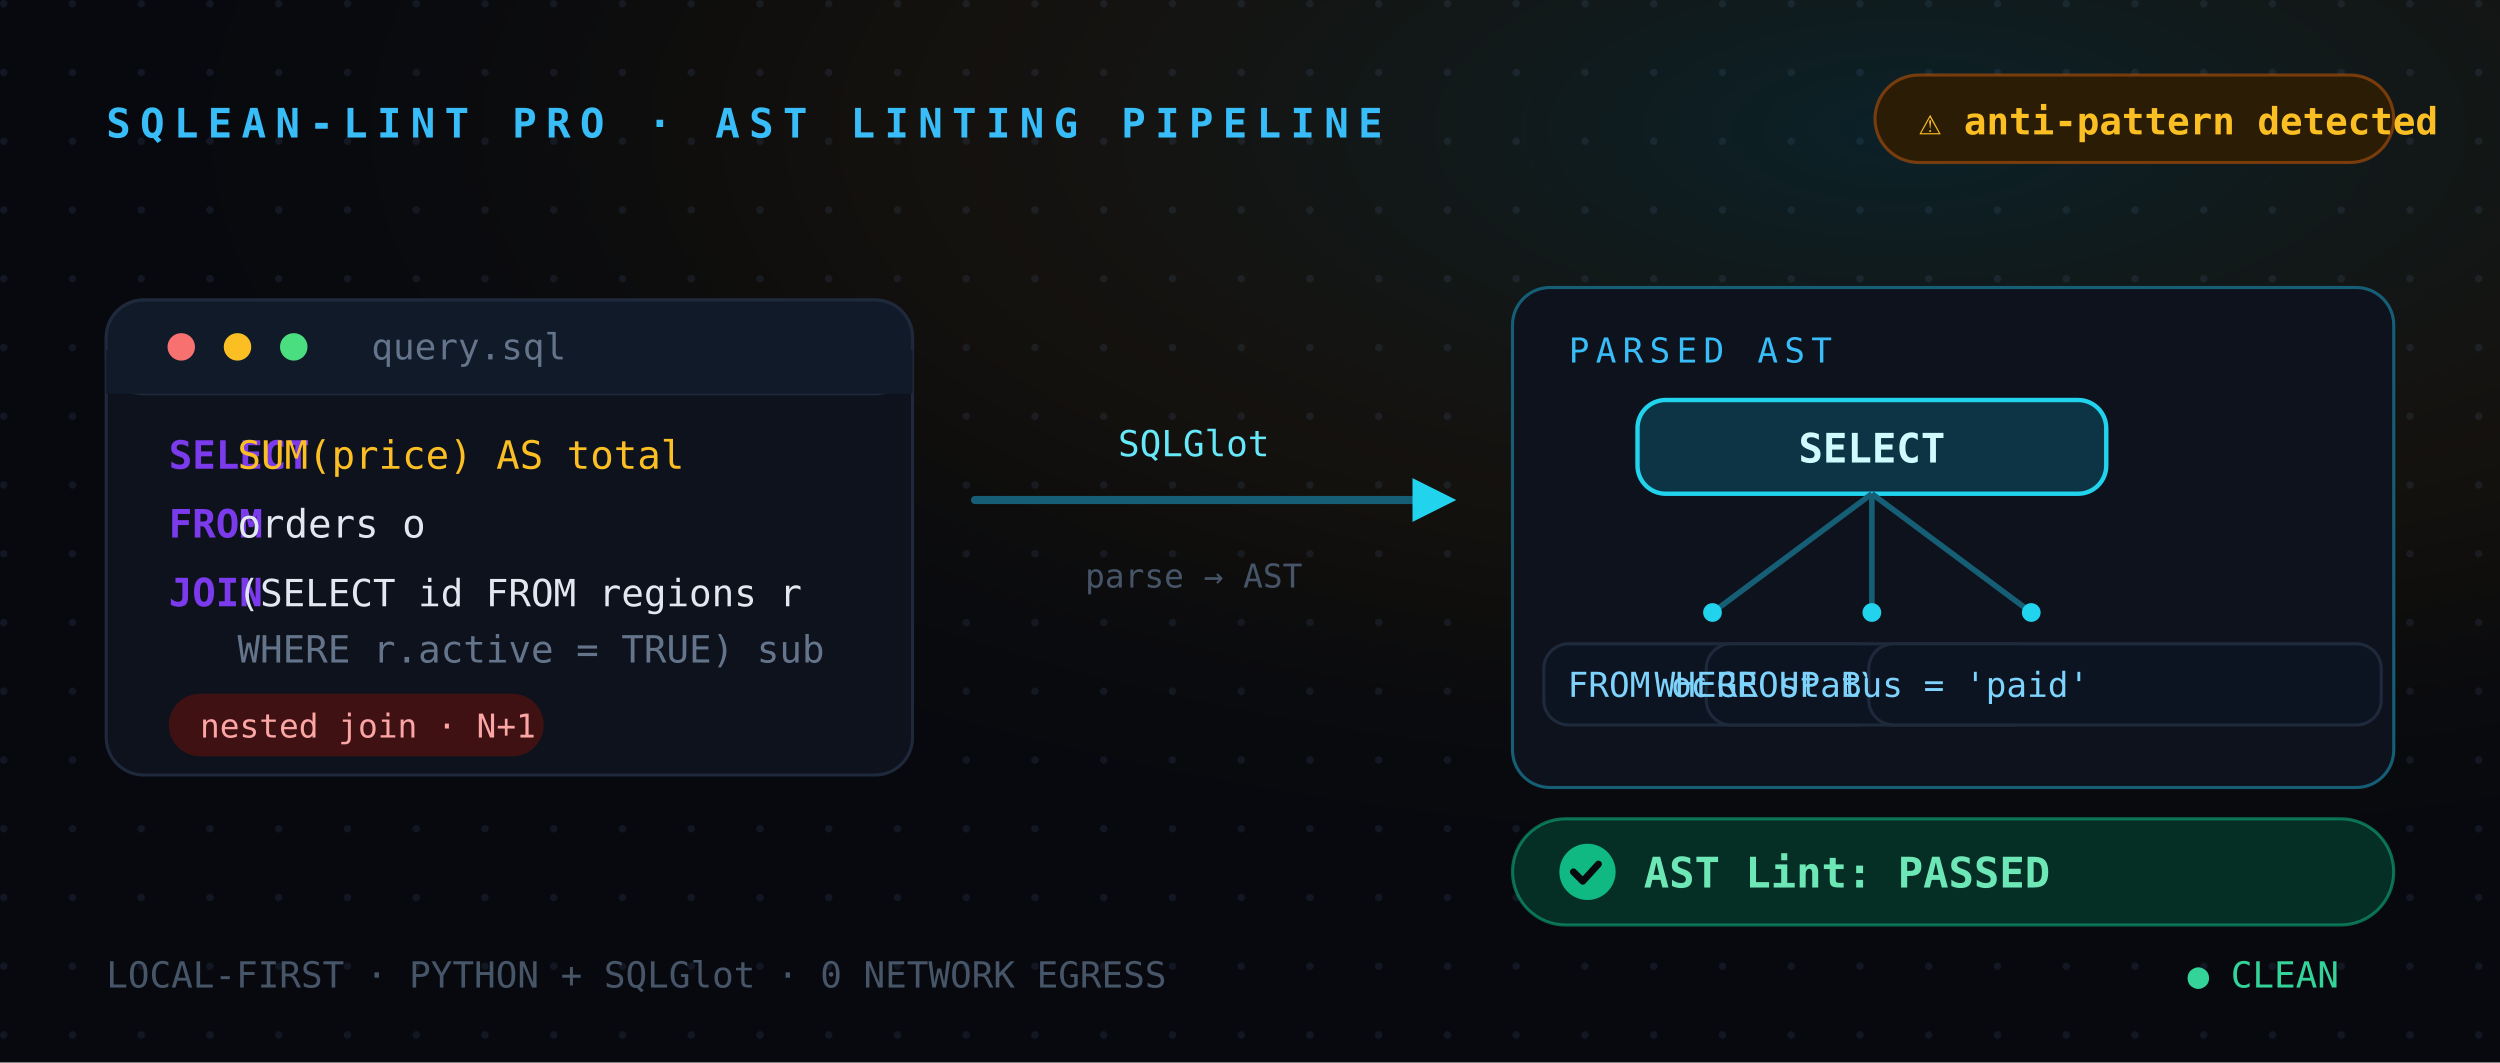
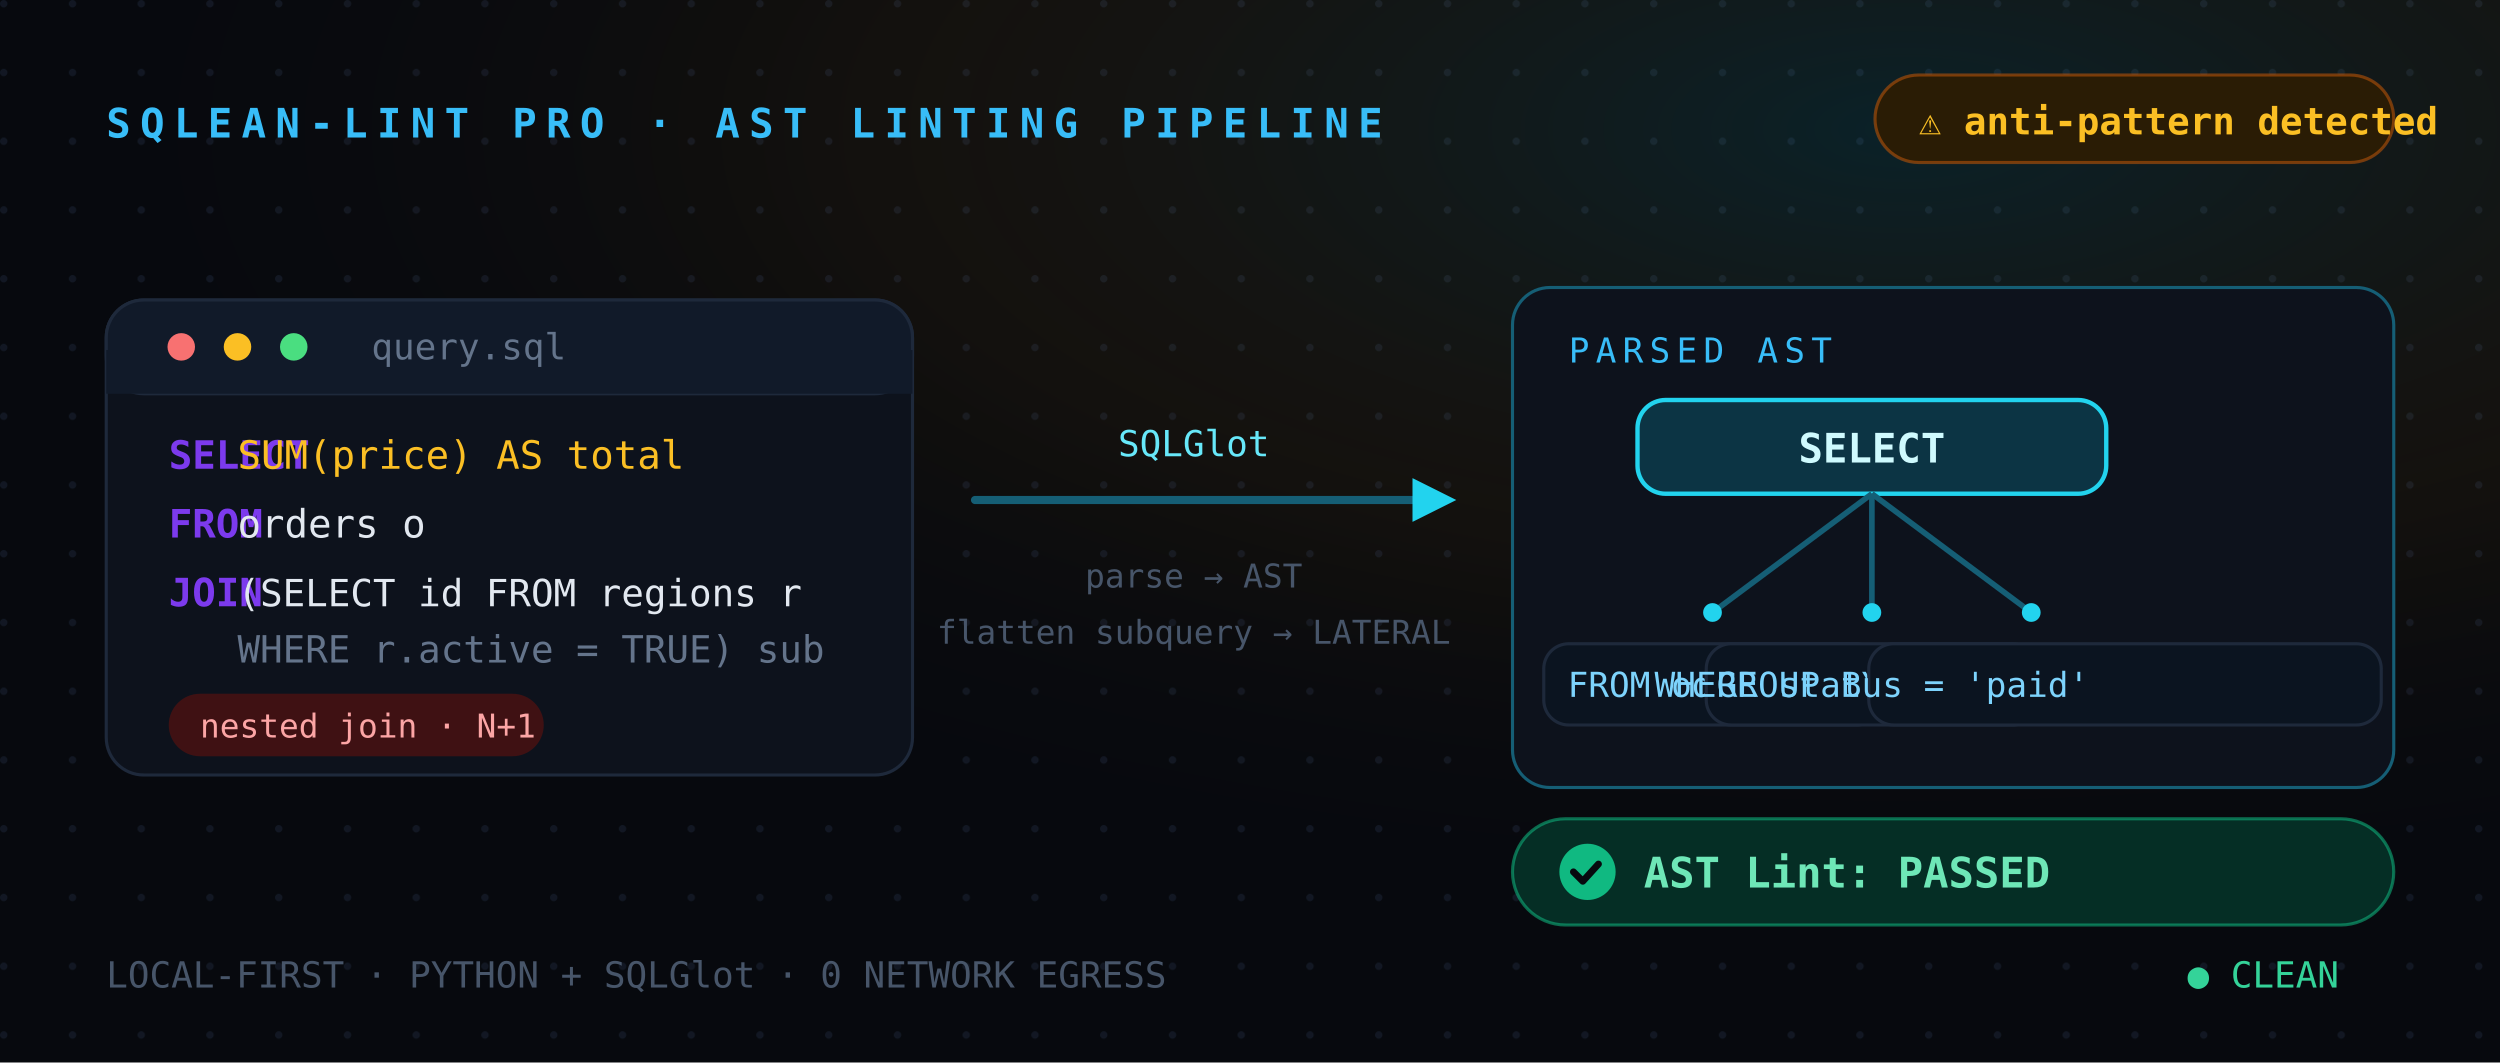
<svg xmlns="http://www.w3.org/2000/svg" viewBox="0 0 800 340" font-family="'JetBrains Mono', ui-monospace, monospace">
  <defs>
    <pattern id="bg-dots" width="22" height="22" patternUnits="userSpaceOnUse">
      <circle cx="1.2" cy="1.2" r="1.2" fill="#1e293b" opacity="0.45" />
    </pattern>
    <radialGradient id="ambience" cx="76%" cy="12%" r="75%">
      <stop offset="0%" stop-color="#22d3ee" stop-opacity="0.12" />
      <stop offset="55%" stop-color="#f59e0b" stop-opacity="0.05" />
      <stop offset="100%" stop-color="#07090e" stop-opacity="0" />
    </radialGradient>
    <filter id="soft-glow" x="-60%" y="-60%" width="220%" height="220%">
      <feGaussianBlur stdDeviation="3.4" result="blur" />
      <feMerge>
        <feMergeNode in="blur" />
        <feMergeNode in="SourceGraphic" />
      </feMerge>
    </filter>
  </defs>
  <rect width="800" height="340" fill="#07090e" />
  <rect width="800" height="340" fill="url(#bg-dots)" />
  <rect width="800" height="340" fill="url(#ambience)" />
  <text x="34" y="44" fill="#38bdf8" font-size="13" font-weight="600" letter-spacing="3">SQLEAN-LINT PRO · AST LINTING PIPELINE</text>
  <rect x="600" y="24" width="166" height="28" rx="14" fill="#2a1c05" stroke="#b45309" stroke-opacity="0.6" />
  <text x="614" y="43" fill="#fbbf24" font-size="12" font-weight="600">⚠ anti-pattern detected</text>
  <rect x="34" y="96" width="258" height="152" rx="12" fill="#0d121c" stroke="#1e293b" />
  <rect x="34" y="96" width="258" height="30" rx="12" fill="#111a29" stroke="#1e293b" />
  <rect x="34" y="112" width="258" height="14" fill="#111a29" />
  <circle cx="58" cy="111" r="4.4" fill="#f87171" />
  <circle cx="76" cy="111" r="4.4" fill="#fbbf24" />
  <circle cx="94" cy="111" r="4.4" fill="#4ade80" />
  <text x="150" y="115" fill="#64748b" font-size="11.5" text-anchor="middle">query.sql</text>
  <text x="54" y="150" fill="#7c3aed" font-size="12.5" font-weight="600">SELECT</text>
  <text x="76" y="150" fill="#fbbf24" font-size="12.5"> SUM(price) AS total</text>
  <text x="54" y="172" fill="#7c3aed" font-size="12.5" font-weight="600">FROM</text>
  <text x="76" y="172" fill="#e2e8f0" font-size="12.5"> orders o</text>
  <text x="54" y="194" fill="#7c3aed" font-size="12.5" font-weight="600">JOIN</text>
  <text x="76" y="194" fill="#e2e8f0" font-size="12">(SELECT id FROM regions r</text>
  <text x="76" y="212" fill="#64748b" font-size="12">  WHERE r.active = TRUE) sub</text>
  <rect x="54" y="222" width="120" height="20" rx="10" fill="#3f1113" />
  <text x="64" y="236" fill="#fca5a5" font-size="10.5">nested join · N+1</text>
  <g>
    <line x1="312" y1="160" x2="452" y2="160" stroke="#155e75" stroke-width="2.6" stroke-linecap="round" />
    <line x1="312" y1="160" x2="452" y2="160" stroke="#22d3ee" stroke-width="3" stroke-linecap="round" filter="url(#soft-glow)" stroke-dasharray="3 12">
      <animate attributeName="stroke-dashoffset" from="0" to="-30" dur="1.3s" repeatCount="indefinite" />
    </line>
    <path d="M452 153 L466 160 L452 167 z" fill="#22d3ee" />
    <text x="382" y="146" fill="#67e8f9" font-size="11.5" text-anchor="middle">SQLGlot</text>
    <text x="382" y="188" fill="#475569" font-size="10.5" text-anchor="middle">parse → AST</text>
+     <text x="382" y="206" fill="#475569" font-size="10.5" text-anchor="middle">flatten subquery → LATERAL</text>
  </g>
  <rect x="484" y="92" width="282" height="160" rx="12" fill="#0d121c" stroke="#155e75" />
  <text x="502" y="116" fill="#38bdf8" font-size="11" letter-spacing="2">PARSED AST</text>
  <rect x="524" y="128" width="150" height="30" rx="9" fill="#0e7490" fill-opacity="0.35" stroke="#22d3ee" stroke-width="1.4" />
  <text x="599" y="148" fill="#cffafe" font-size="13" font-weight="700" text-anchor="middle">SELECT</text>
  <line x1="599" y1="158" x2="548" y2="196" stroke="#155e75" stroke-width="1.8" />
  <line x1="599" y1="158" x2="599" y2="196" stroke="#155e75" stroke-width="1.8" />
  <line x1="599" y1="158" x2="650" y2="196" stroke="#155e75" stroke-width="1.8" />
  <circle cx="548" cy="196" r="3" fill="#22d3ee" />
  <circle cx="599" cy="196" r="3" fill="#22d3ee" />
  <circle cx="650" cy="196" r="3" fill="#22d3ee" />
  <rect x="494" y="206" width="108" height="26" rx="8" fill="#0b1420" stroke="#1e293b" />
  <text x="548" y="223" fill="#7dd3fc" font-size="11" text-anchor="middle">FROM ods_sales</text>
  <rect x="546" y="206" width="106" height="26" rx="8" fill="#0b1420" stroke="#1e293b" />
  <text x="599" y="223" fill="#7dd3fc" font-size="11" text-anchor="middle">GROUP BY region</text>
  <rect x="598" y="206" width="164" height="26" rx="8" fill="#0b1420" stroke="#1e293b" />
  <text x="599" y="223" fill="#7dd3fc" font-size="11" text-anchor="middle">WHERE status = 'paid'</text>
  <g>
    <rect x="484" y="262" width="282" height="34" rx="17" fill="#052e25" stroke="#10b981" stroke-opacity="0.55" />
    <circle cx="508" cy="279" r="9" fill="#10b981" />
    <path d="M503.5 279 l3 3 l5 -5.5" stroke="#07090e" stroke-width="2.2" fill="none" stroke-linecap="round" stroke-linejoin="round" />
    <text x="526" y="284" fill="#6ee7b7" font-size="13.5" font-weight="700">AST Lint: PASSED</text>
  </g>
  <text x="700" y="316" fill="#34d399" font-size="11.5">● CLEAN</text>
  <text x="34" y="316" fill="#475569" font-size="11.5">LOCAL-FIRST · PYTHON + SQLGlot · 0 NETWORK EGRESS</text>
</svg>
